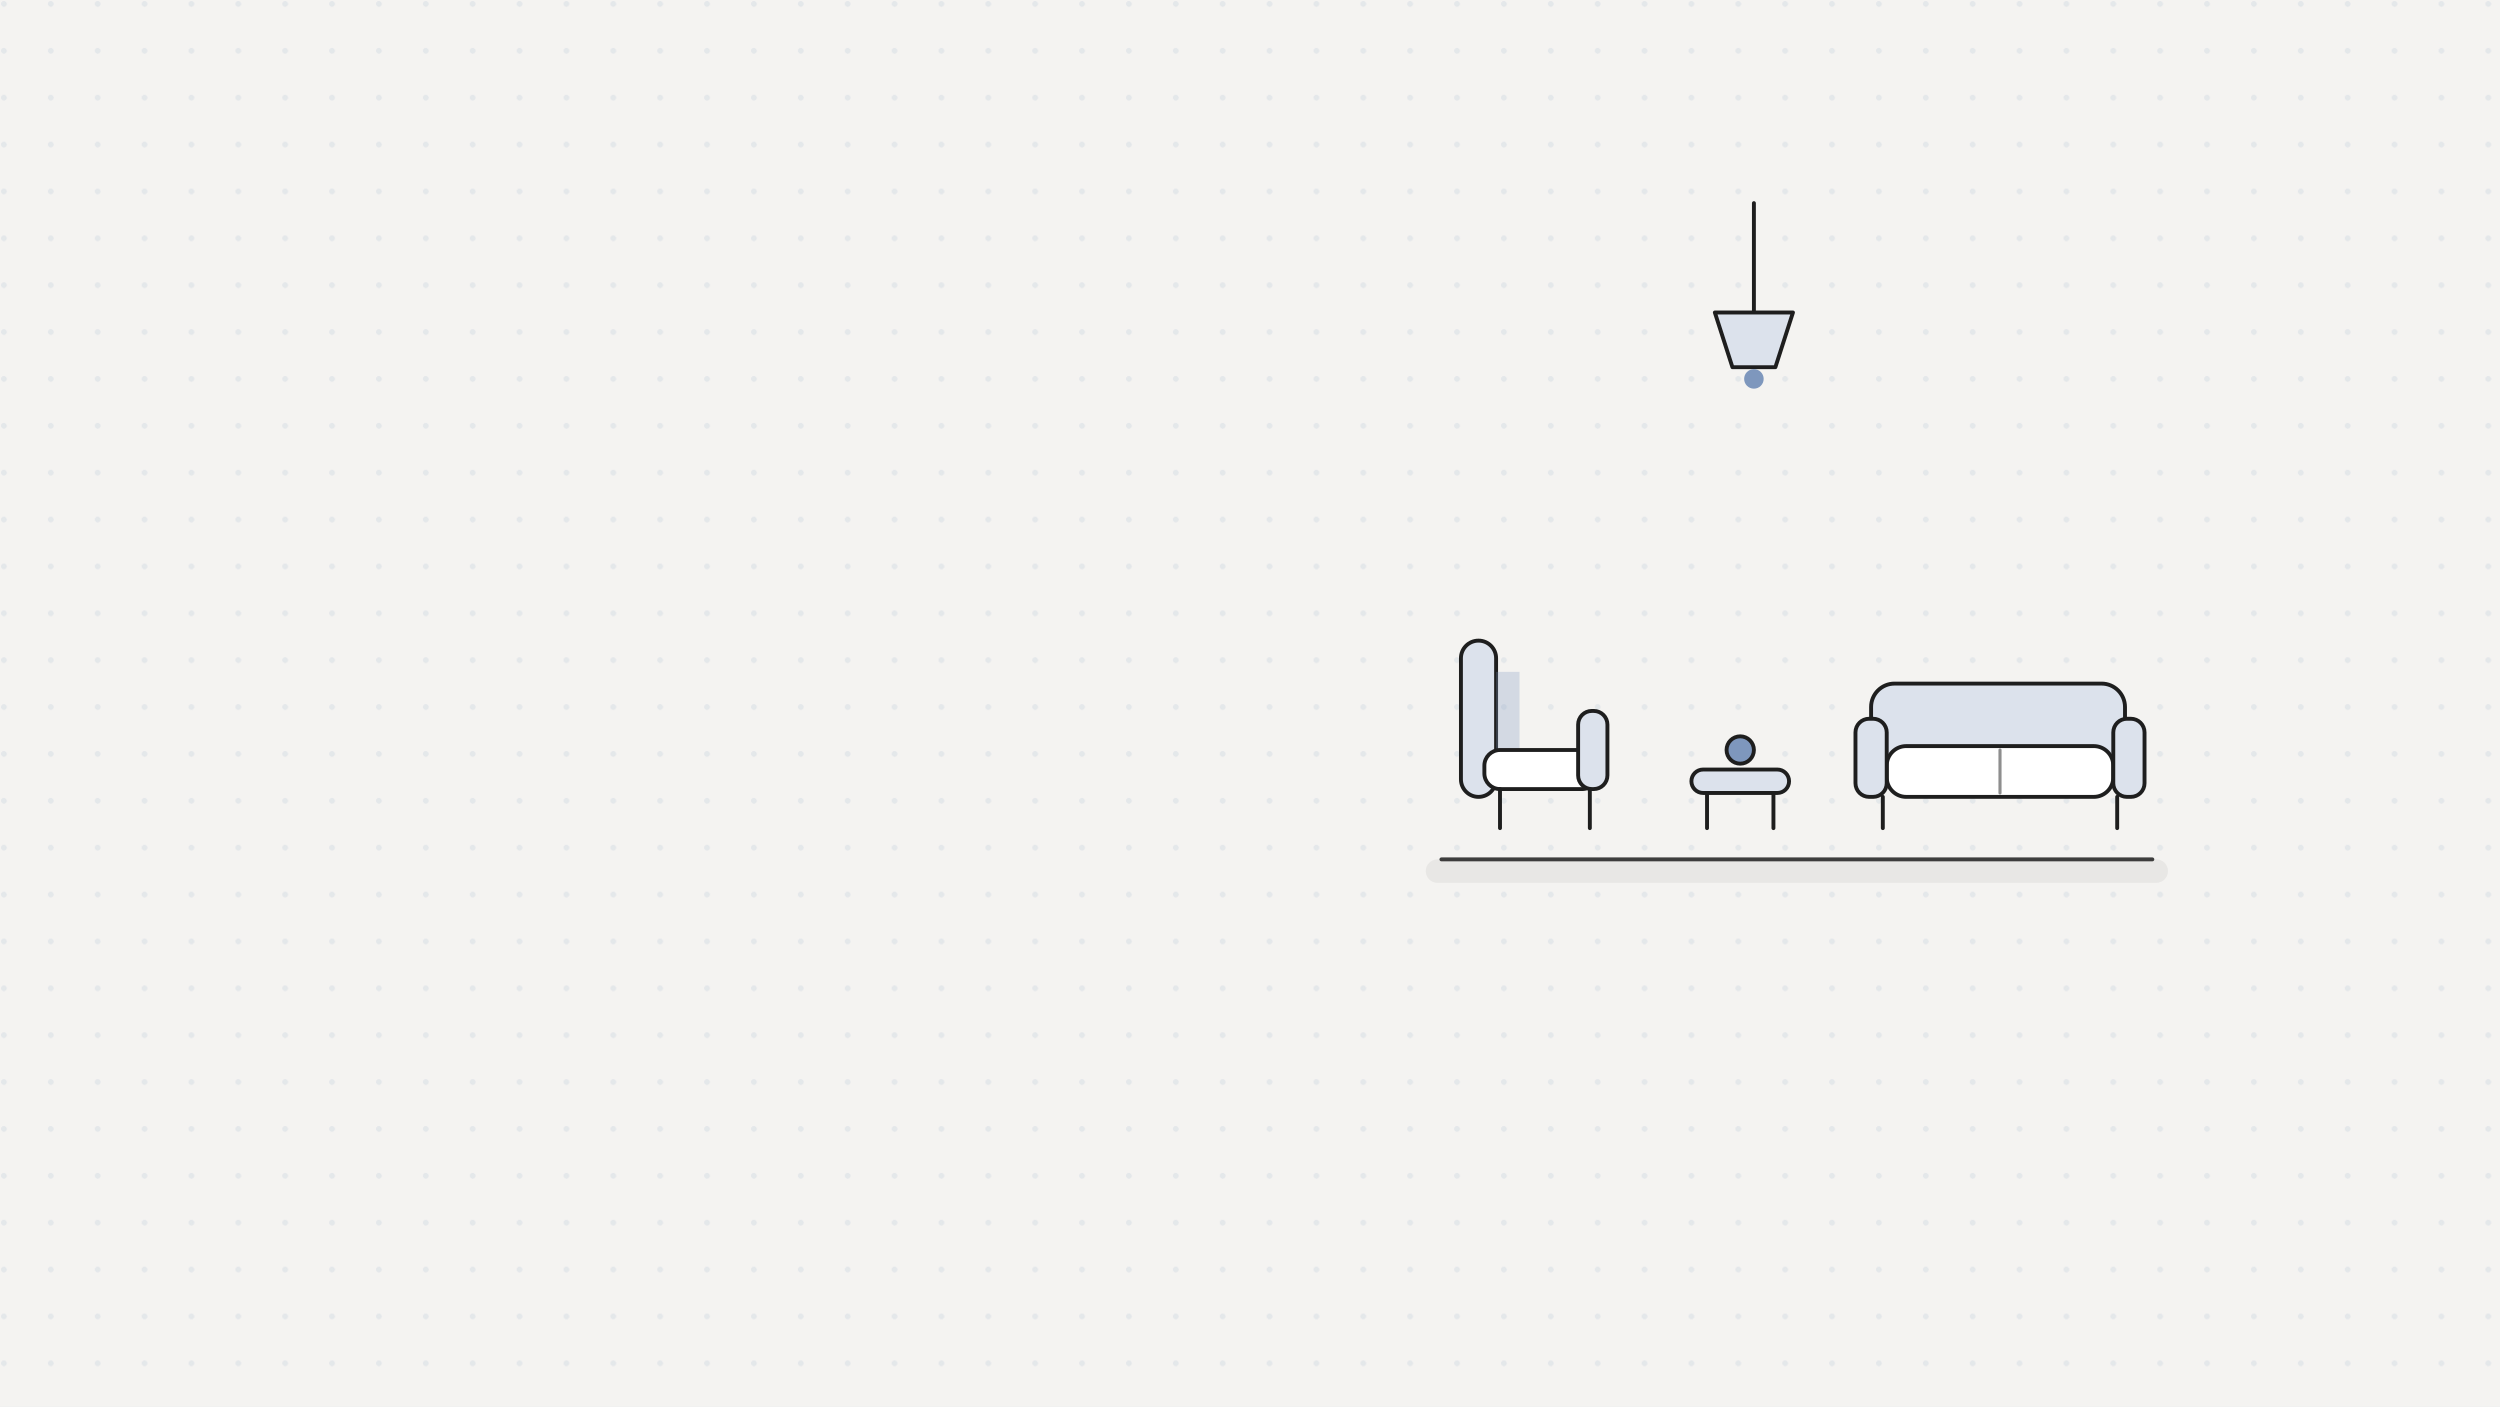
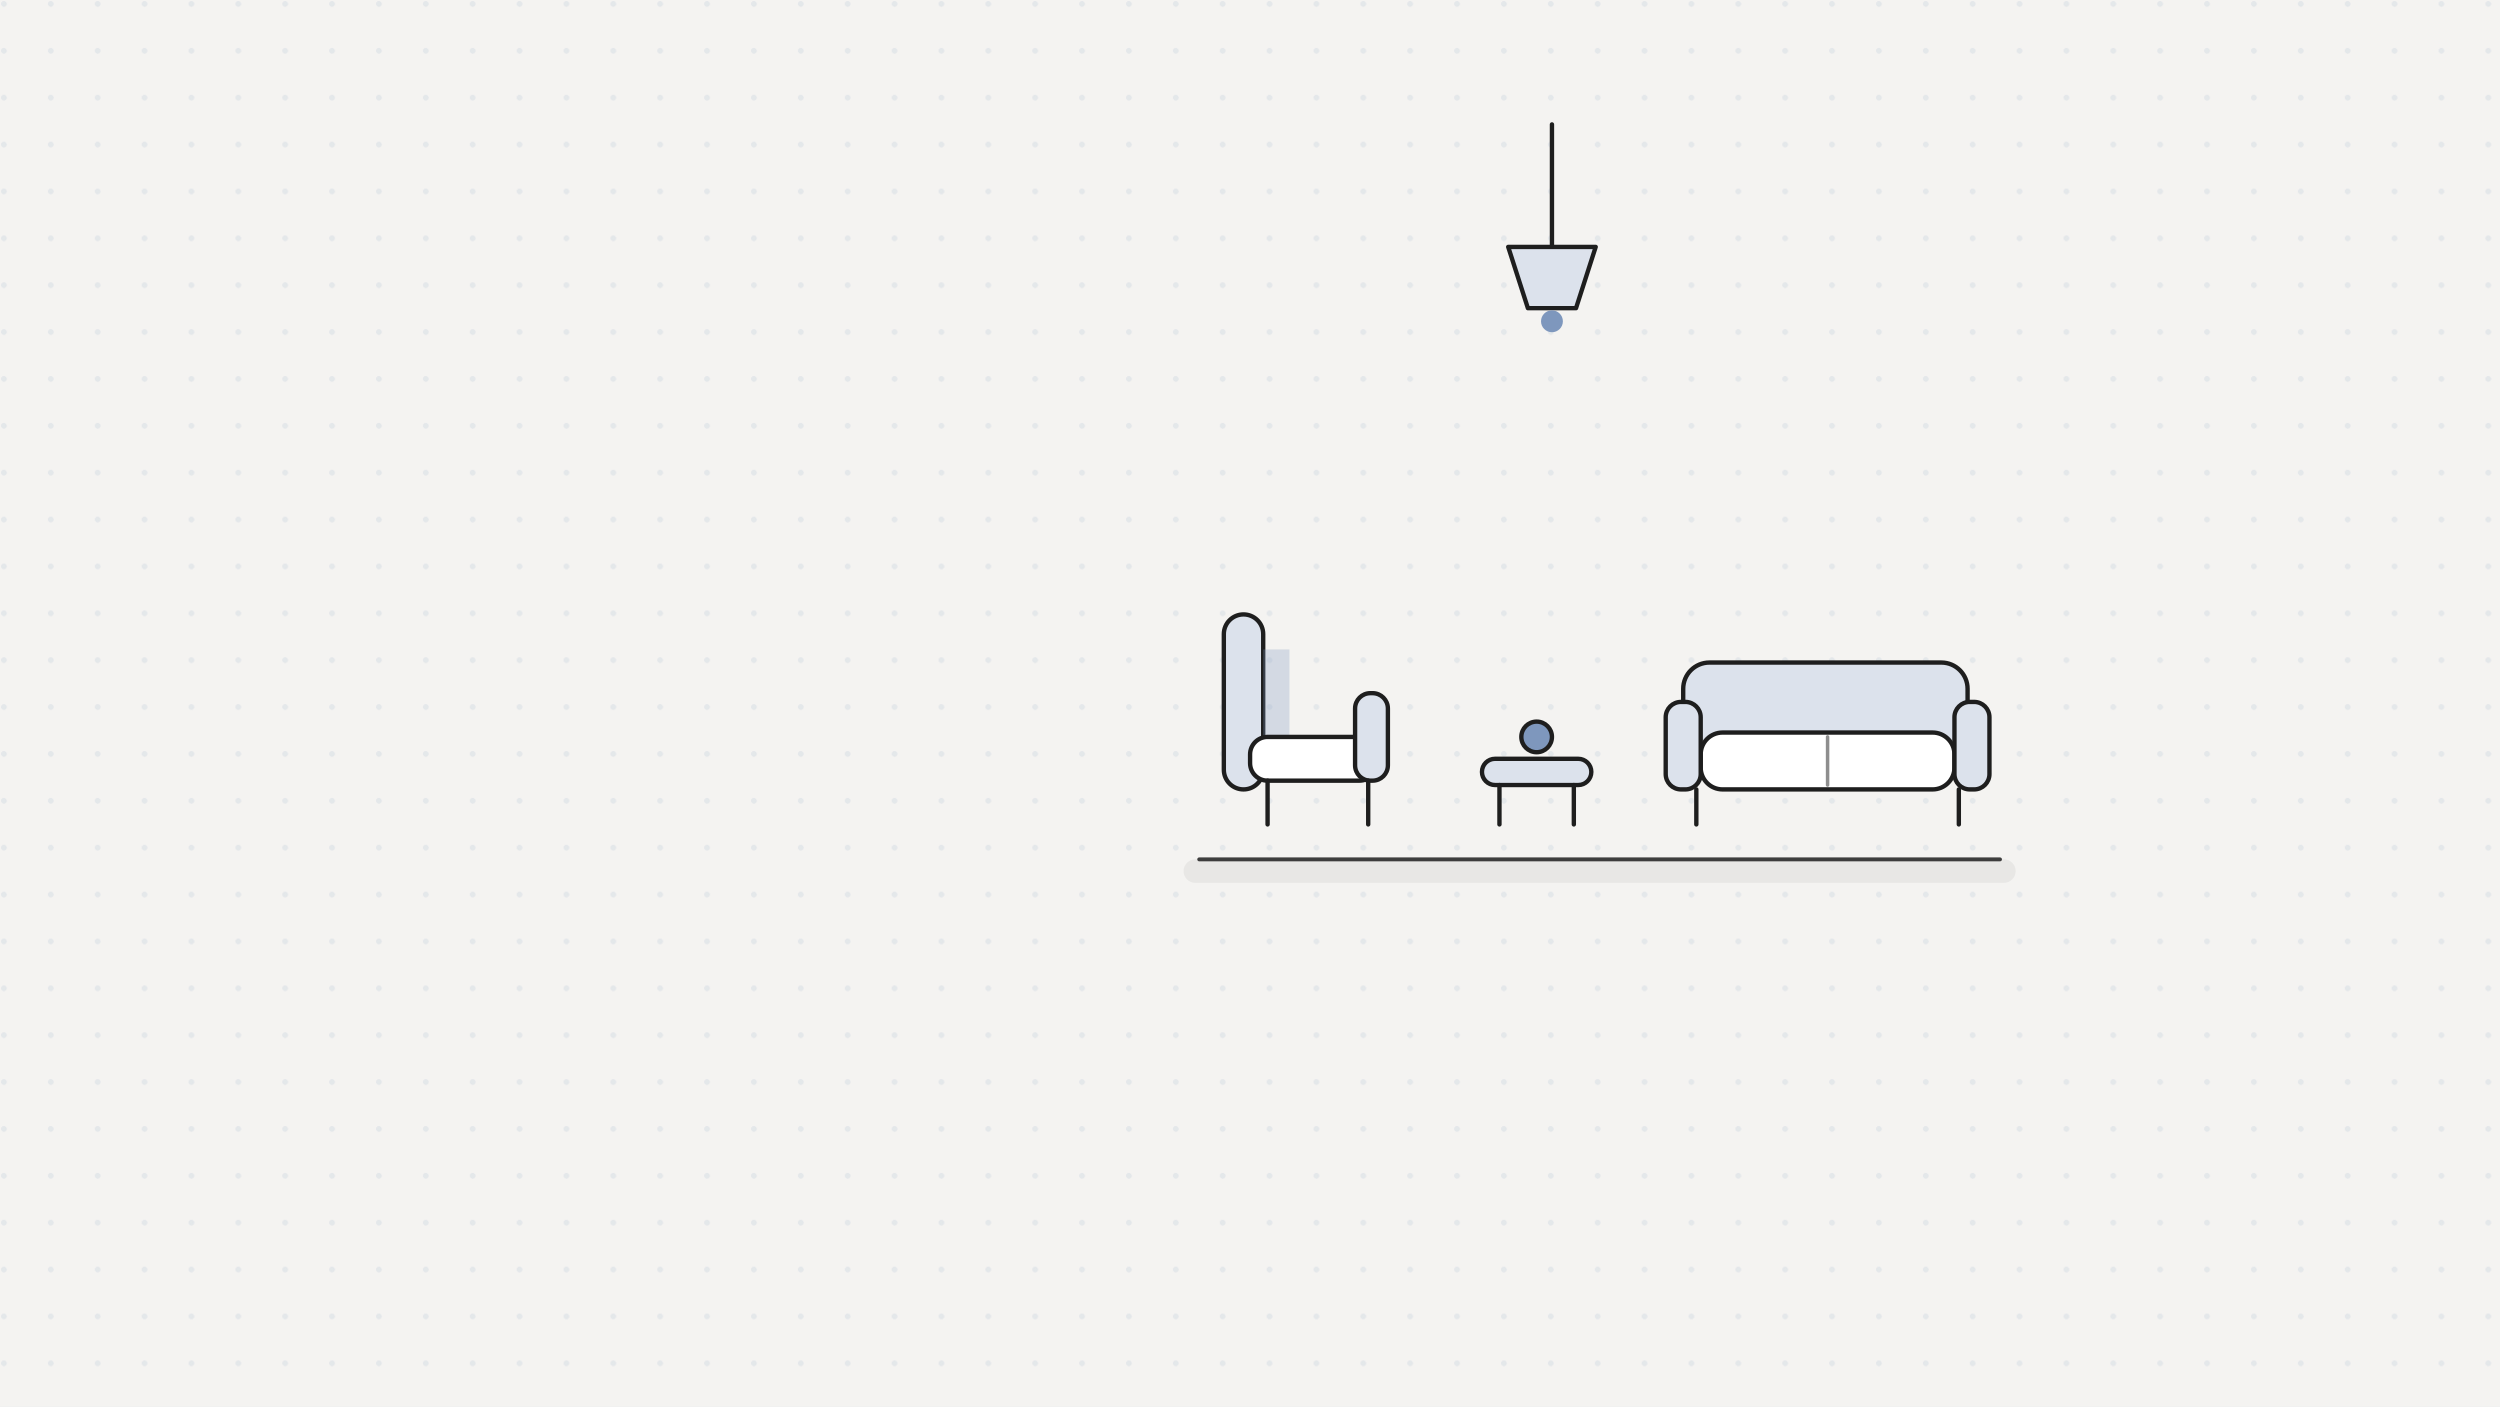
<svg xmlns="http://www.w3.org/2000/svg" viewBox="0 0 1280 720" width="1280" height="720" role="img">
  <defs>
    <pattern id="dots" width="24" height="24" patternUnits="userSpaceOnUse">
      <circle cx="2" cy="2" r="1.5" fill="#7E97BD" opacity="0.13" />
    </pattern>
  </defs>
  <rect x="0.0" y="0.0" width="1280.0" height="720.0" fill="#F4F3F1" stroke="none" stroke-width="0" opacity="1" />
  <rect x="0.0" y="0.0" width="1280.0" height="720.0" fill="url(#dots)" stroke="none" stroke-width="0" opacity="1" />
-   <rect x="730.0" y="440.0" width="380.0" height="12.0" rx="6" fill="#1E1E1E" stroke="none" stroke-width="0" opacity="0.06" />
-   <line x1="738.0" y1="440.0" x2="1102.0" y2="440.0" stroke="#1E1E1E" stroke-width="2" opacity="0.85" stroke-linecap="round" />
-   <g transform="translate(598,-46)">
+   <rect x="606.0" y="440.0" width="426.0" height="12.0" rx="6" fill="#1E1E1E" stroke="none" stroke-width="0" opacity="0.06" />
+   <line x1="614.0" y1="440.0" x2="1024.0" y2="440.0" stroke="#1E1E1E" stroke-width="2" opacity="0.85" stroke-linecap="round" />
+   <g transform="translate(458.6,-104.3) scale(1.12)">
    <rect x="150.0" y="374.0" width="18.0" height="80.0" rx="9" fill="#DCE2EC" stroke="#1E1E1E" stroke-width="2" opacity="1" />
    <rect x="168.0" y="390.0" width="12.0" height="42.0" fill="#7E97BD" stroke="none" stroke-width="0" opacity="0.28" />
    <rect x="162.0" y="430.0" width="58.0" height="20.0" rx="8" fill="#FFFFFF" stroke="#1E1E1E" stroke-width="2" opacity="1" />
    <rect x="210.0" y="410.0" width="15.0" height="40.0" rx="7" fill="#DCE2EC" stroke="#1E1E1E" stroke-width="2" opacity="1" />
    <line x1="170.0" y1="450.0" x2="170.0" y2="470.0" stroke="#1E1E1E" stroke-width="2" opacity="1" stroke-linecap="round" />
    <line x1="216.0" y1="450.0" x2="216.0" y2="470.0" stroke="#1E1E1E" stroke-width="2" opacity="1" stroke-linecap="round" />
    <rect x="360.0" y="396.0" width="130.0" height="42.0" rx="12" fill="#DCE2EC" stroke="#1E1E1E" stroke-width="2" opacity="1" />
    <rect x="368.0" y="428.0" width="116.0" height="26.0" rx="10" fill="#FFFFFF" stroke="#1E1E1E" stroke-width="2" opacity="1" />
    <line x1="426.0" y1="430.0" x2="426.0" y2="452.0" stroke="#1E1E1E" stroke-width="1.6" opacity="0.5" stroke-linecap="round" />
    <rect x="352.0" y="414.0" width="16.0" height="40.0" rx="7" fill="#DCE2EC" stroke="#1E1E1E" stroke-width="2" opacity="1" />
    <rect x="484.0" y="414.0" width="16.0" height="40.0" rx="7" fill="#DCE2EC" stroke="#1E1E1E" stroke-width="2" opacity="1" />
    <line x1="366.0" y1="454.0" x2="366.0" y2="470.0" stroke="#1E1E1E" stroke-width="2" opacity="1" stroke-linecap="round" />
    <line x1="486.0" y1="454.0" x2="486.0" y2="470.0" stroke="#1E1E1E" stroke-width="2" opacity="1" stroke-linecap="round" />
    <rect x="268.0" y="440.0" width="50.0" height="12.0" rx="6" fill="#DCE2EC" stroke="#1E1E1E" stroke-width="2" opacity="1" />
    <line x1="276.0" y1="452.0" x2="276.0" y2="470.0" stroke="#1E1E1E" stroke-width="2" opacity="1" stroke-linecap="round" />
    <line x1="310.0" y1="452.0" x2="310.0" y2="470.0" stroke="#1E1E1E" stroke-width="2" opacity="1" stroke-linecap="round" />
    <circle cx="293.0" cy="430.0" r="7.0" fill="#7E97BD" stroke="#1E1E1E" stroke-width="2" opacity="1" />
    <line x1="300.0" y1="150.0" x2="300.0" y2="206.0" stroke="#1E1E1E" stroke-width="2" opacity="1" stroke-linecap="round" />
    <polygon points="280.0,206.0 320.0,206.0 311.0,234.0 289.0,234.0" fill="#DCE2EC" stroke="#1E1E1E" stroke-width="2" opacity="1" stroke-linejoin="round" />
    <circle cx="300.0" cy="240.0" r="5.0" fill="#7E97BD" stroke="none" stroke-width="0" opacity="1" />
  </g>
</svg>
